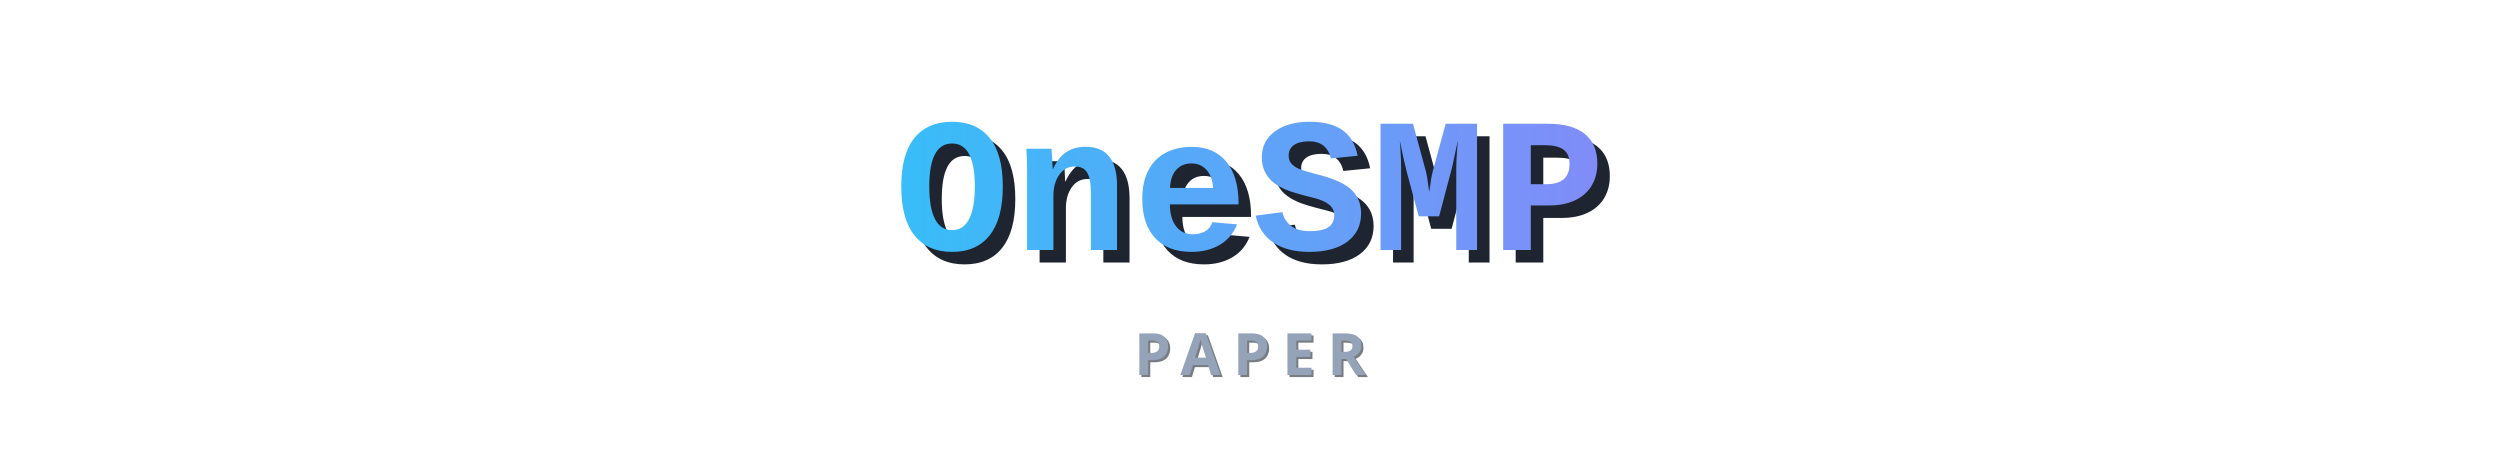
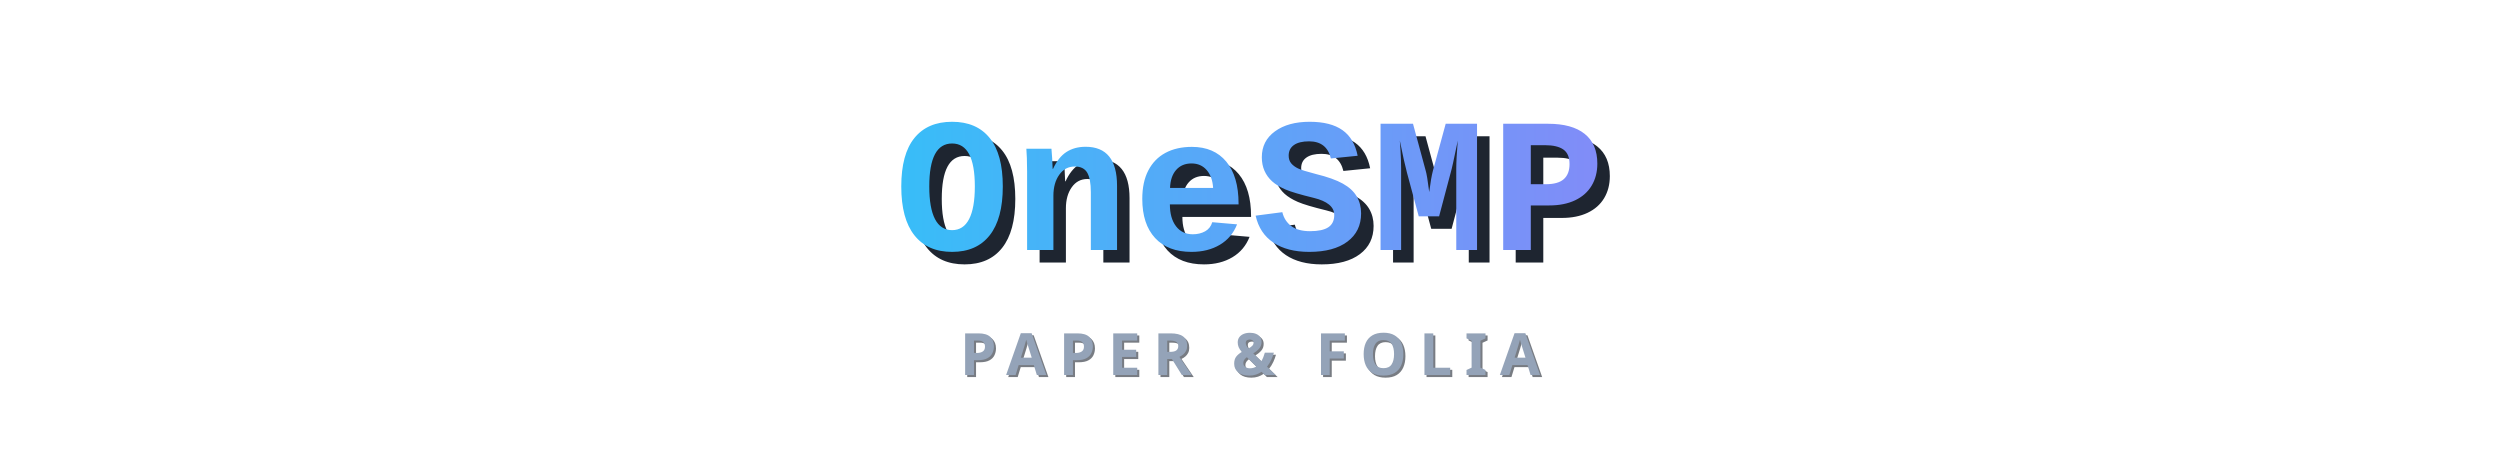
<svg xmlns="http://www.w3.org/2000/svg" viewBox="0 0 1200 220" role="img" aria-label="OneSMP banner">
  <defs>
    <linearGradient id="titleGradient" x1="0%" y1="0%" x2="100%" y2="0%">
      <stop offset="0%" stop-color="#38bdf8" />
      <stop offset="100%" stop-color="#818cf8" />
    </linearGradient>
  </defs>
  <text x="606" y="126" font-family="'Courier New', 'Lucida Console', monospace" font-size="92" font-weight="700" text-anchor="middle" fill="#1e2530" letter-spacing="2">OneSMP</text>
  <text x="600" y="120" font-family="'Courier New', 'Lucida Console', monospace" font-size="92" font-weight="700" text-anchor="middle" fill="url(#titleGradient)" letter-spacing="2">OneSMP</text>
-   <text x="601" y="181" font-family="'Segoe UI', Verdana, sans-serif" font-size="28" font-weight="600" text-anchor="middle" fill="#1e2530" opacity="0.6" letter-spacing="6">PAPER</text>
-   <text x="600" y="180" font-family="'Segoe UI', Verdana, sans-serif" font-size="28" font-weight="600" text-anchor="middle" fill="#94a3b8" letter-spacing="6">PAPER</text>
+   <text x="601" y="181" font-family="'Segoe UI', Verdana, sans-serif" font-size="28" font-weight="600" text-anchor="middle" fill="#1e2530" opacity="0.6" letter-spacing="6">PAPER &amp; FOLIA</text>
+   <text x="600" y="180" font-family="'Segoe UI', Verdana, sans-serif" font-size="28" font-weight="600" text-anchor="middle" fill="#94a3b8" letter-spacing="6">PAPER &amp; FOLIA</text>
</svg>
